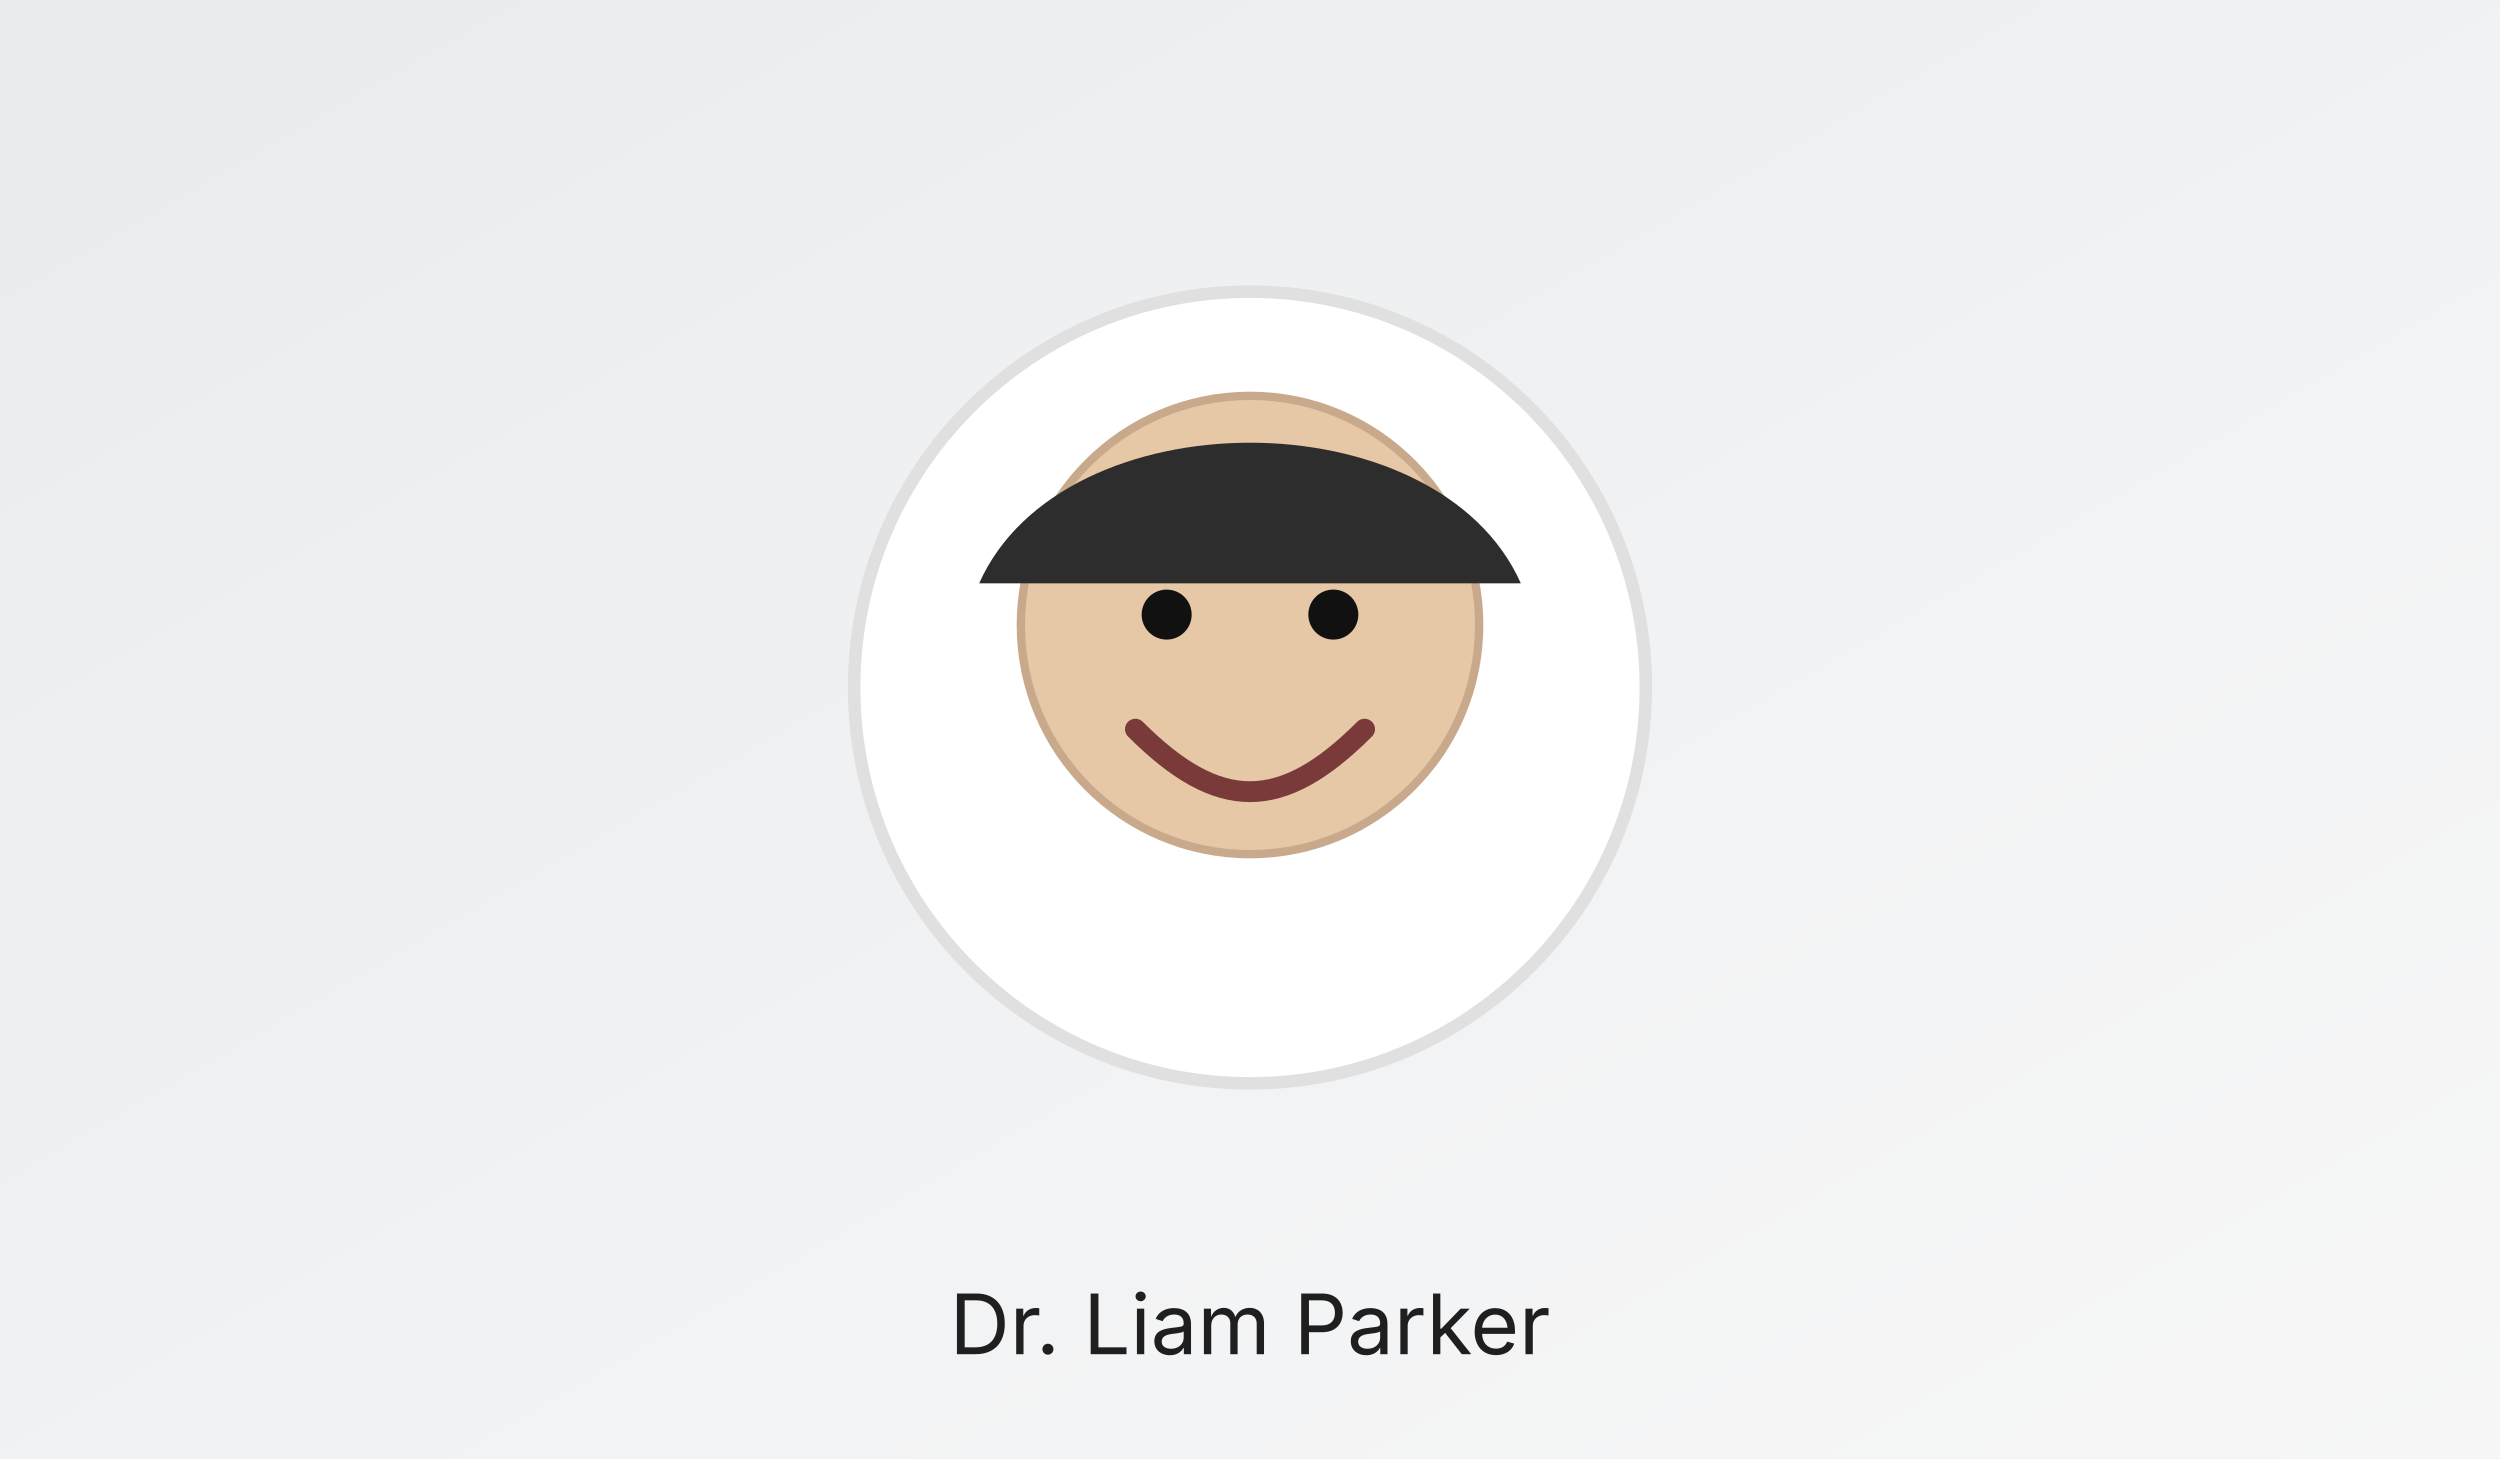
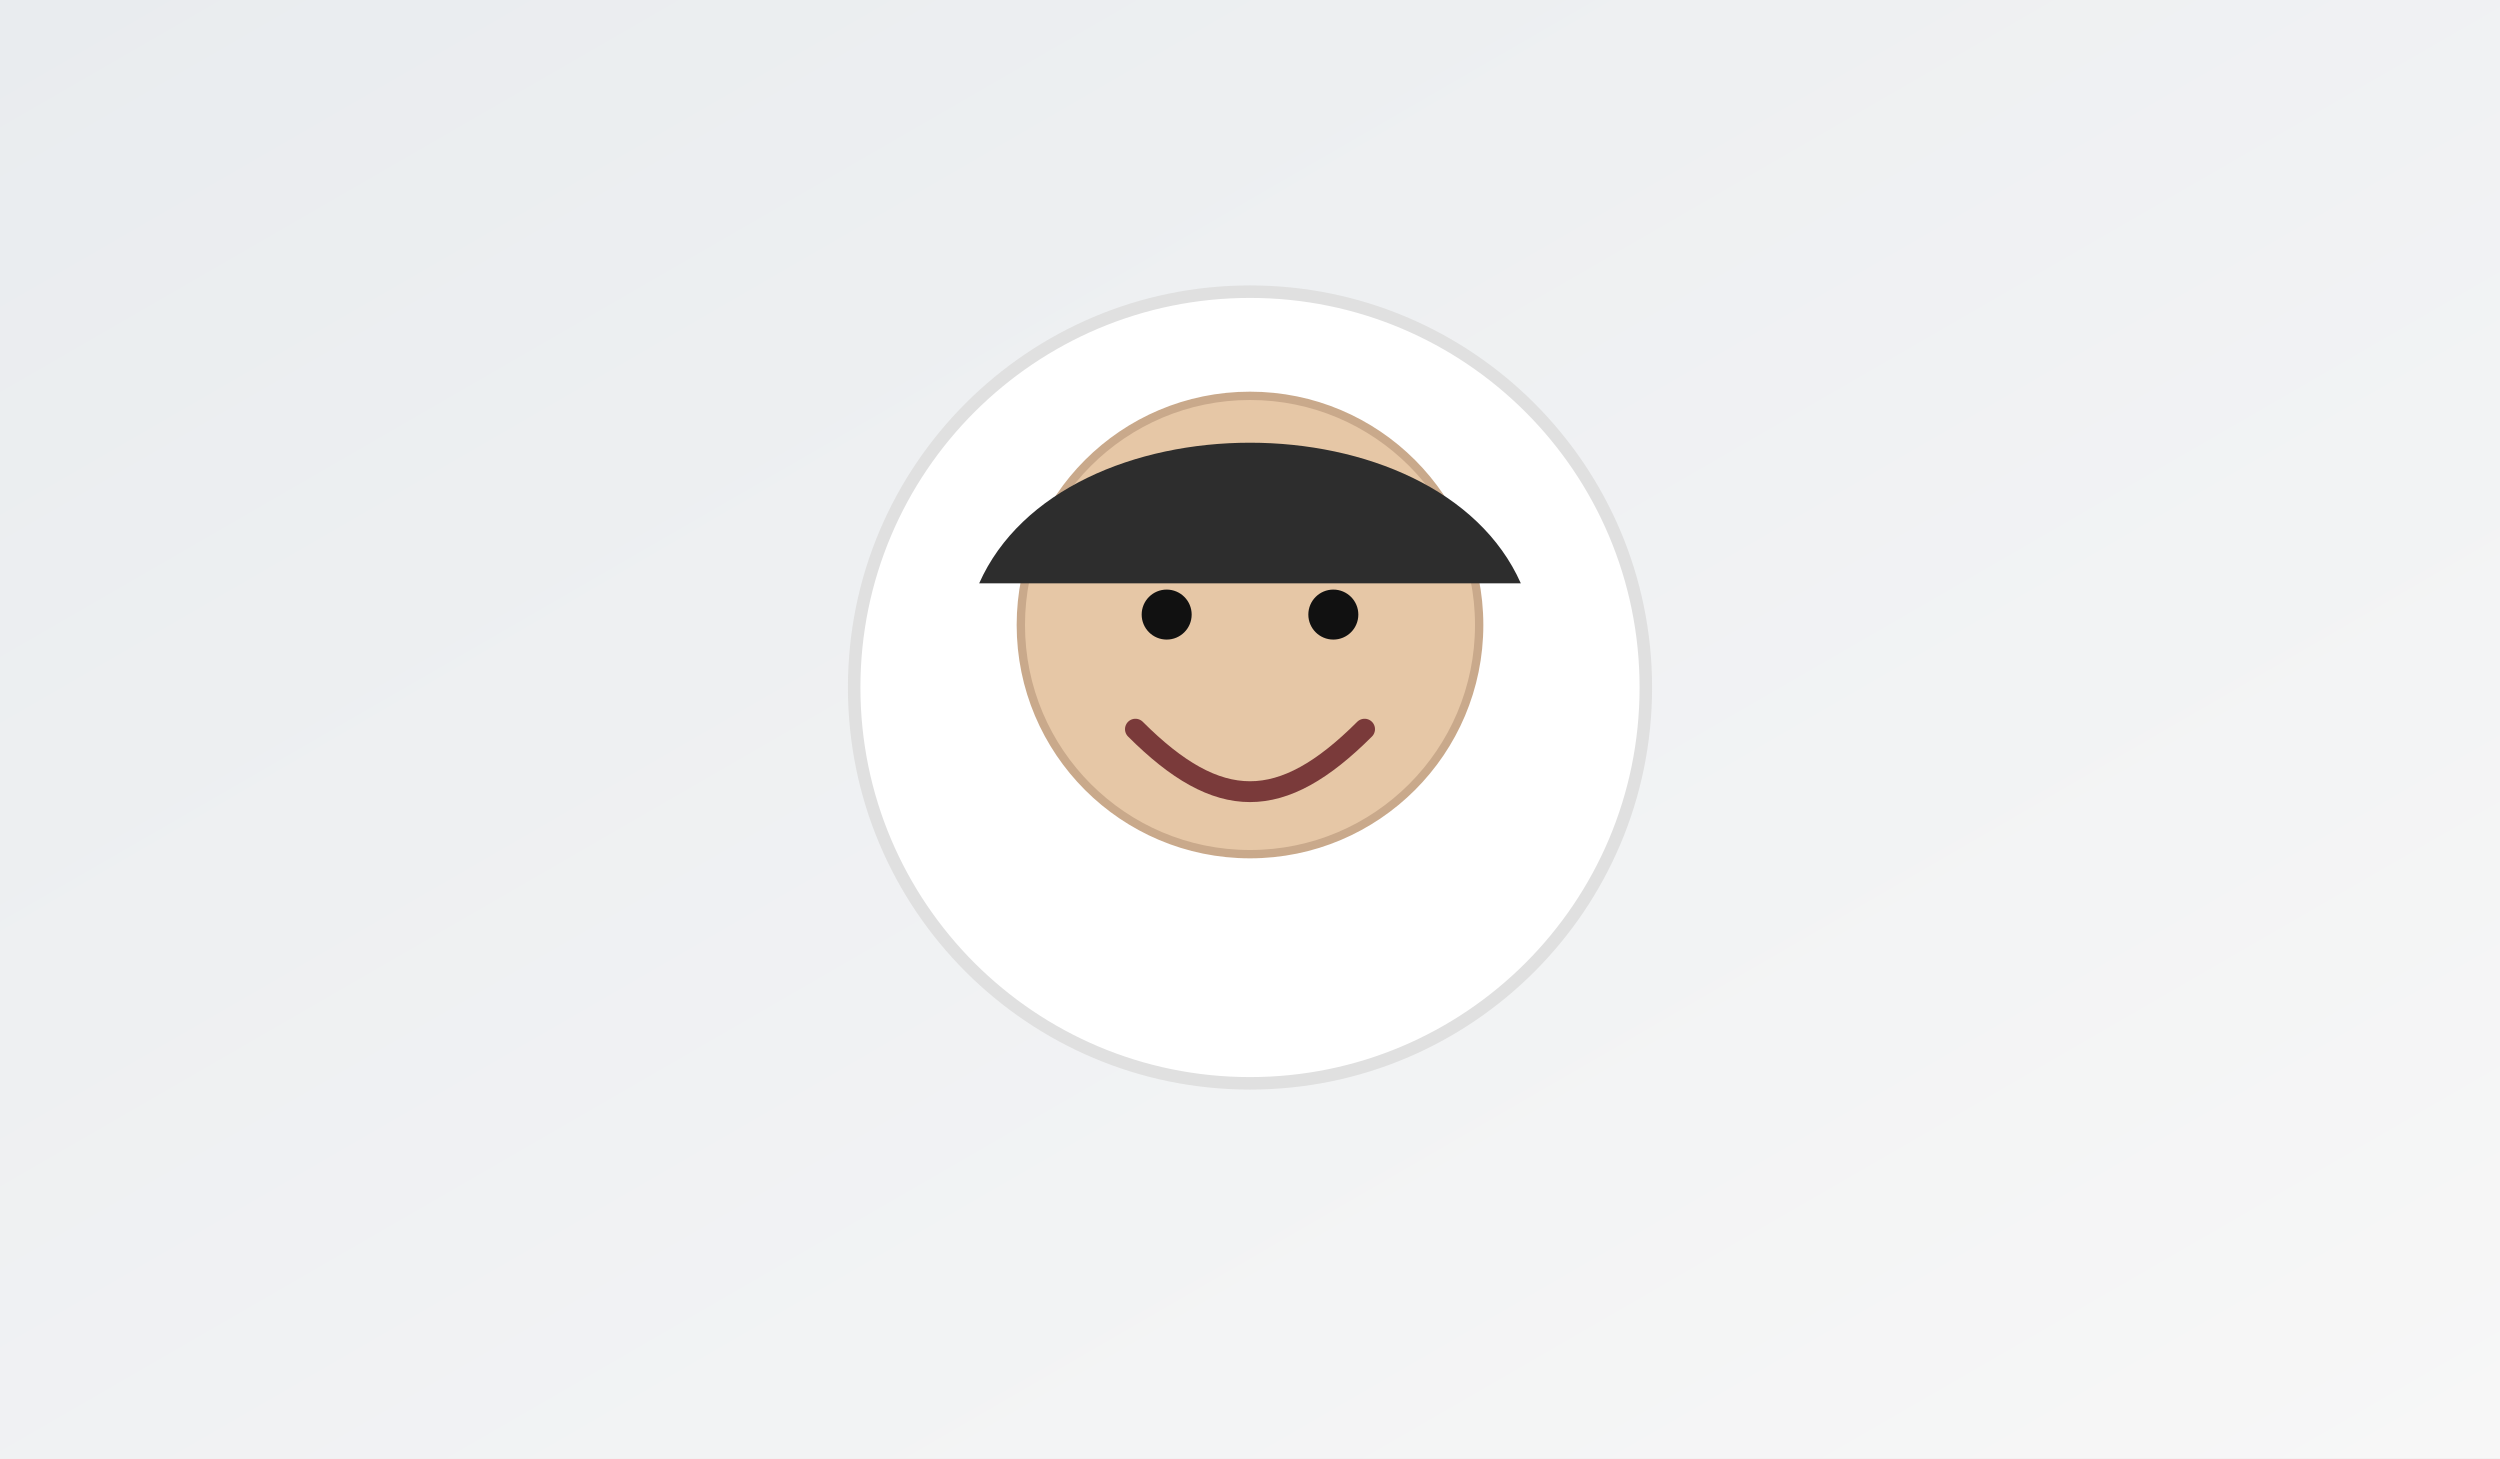
<svg xmlns="http://www.w3.org/2000/svg" width="1200" height="700" viewBox="0 0 1200 700">
  <defs>
    <linearGradient id="bg" x1="0" x2="1" y1="0" y2="1">
      <stop offset="0" stop-color="#e9ecef" />
      <stop offset="1" stop-color="#f7f7f7" />
    </linearGradient>
  </defs>
  <rect width="1200" height="700" fill="url(#bg)" />
  <circle cx="600" cy="330" r="190" fill="#ffffff" stroke="#e0e0e0" stroke-width="6" />
  <circle cx="600" cy="300" r="110" fill="#e6c7a6" stroke="#c9a98b" stroke-width="4" />
  <path d="M470 280c40-90 220-90 260 0" fill="#2d2d2d" />
  <circle cx="560" cy="295" r="12" fill="#111" />
  <circle cx="640" cy="295" r="12" fill="#111" />
  <path d="M545 350c40 40 70 40 110 0" fill="none" stroke="#7a3a3a" stroke-width="10" stroke-linecap="round" />
-   <text x="600" y="650" font-size="40" text-anchor="middle" fill="#1f1f1f" font-family="Inter, Arial">Dr. Liam Parker</text>
</svg>
